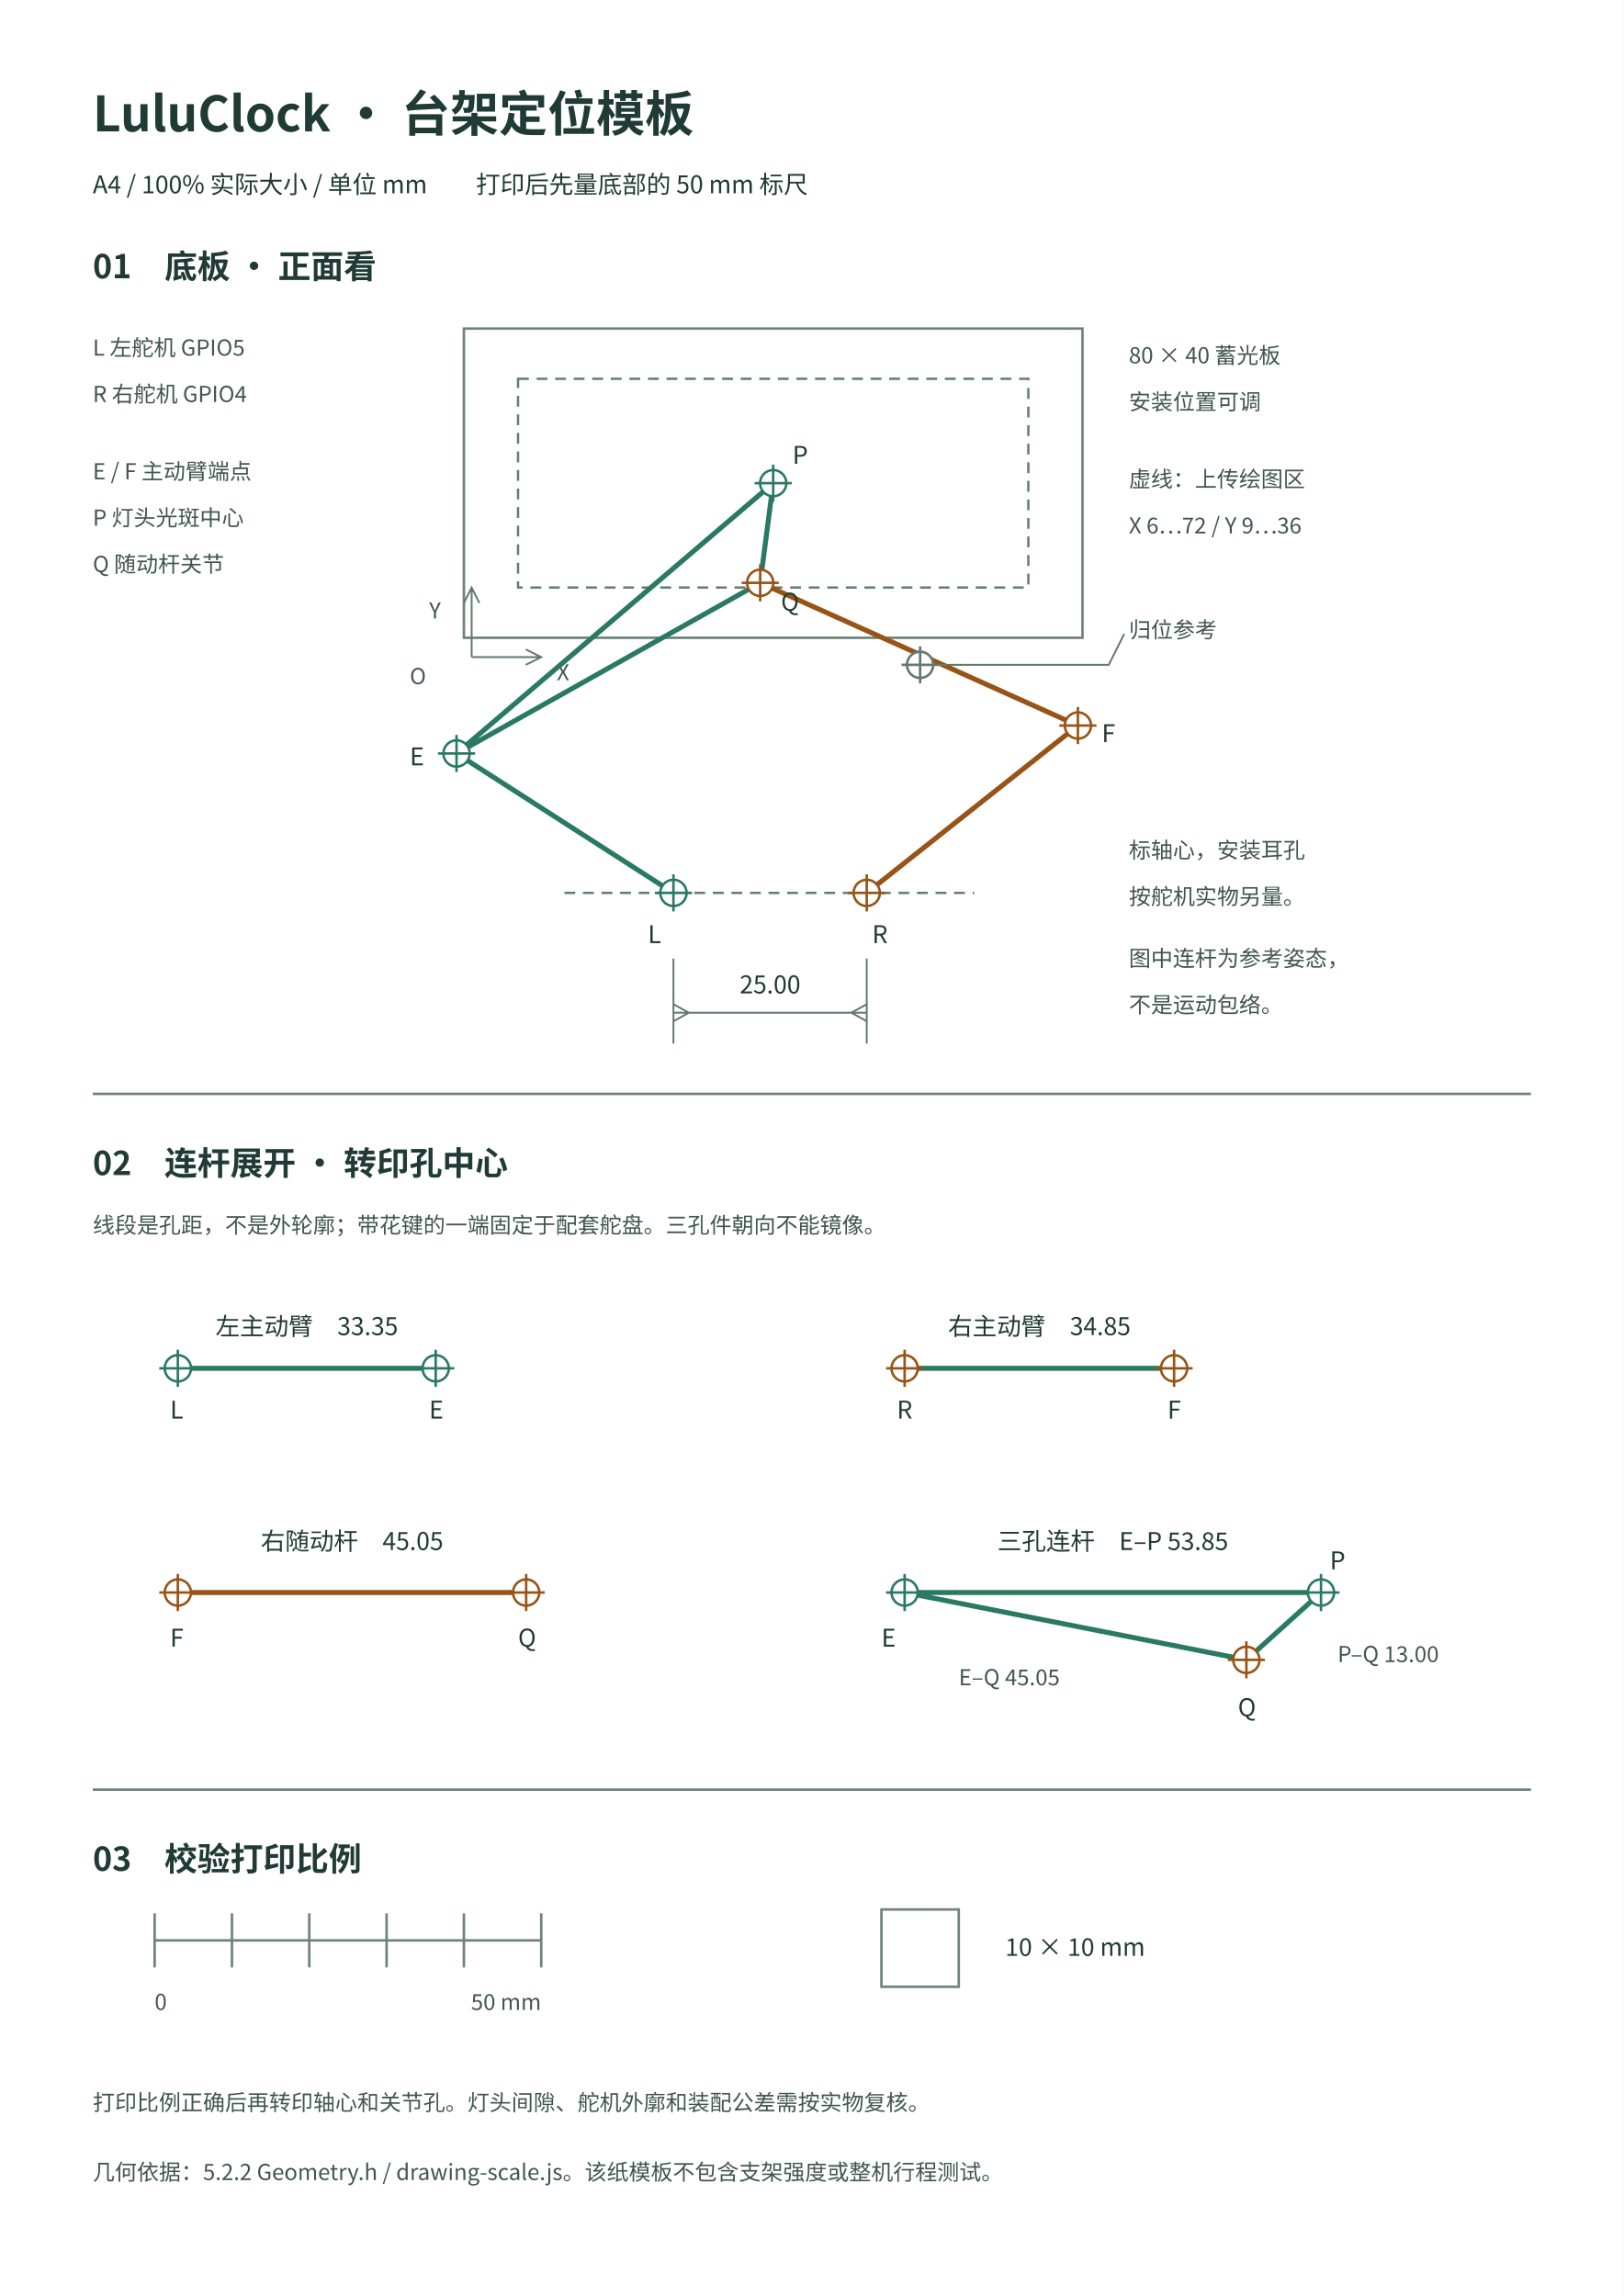
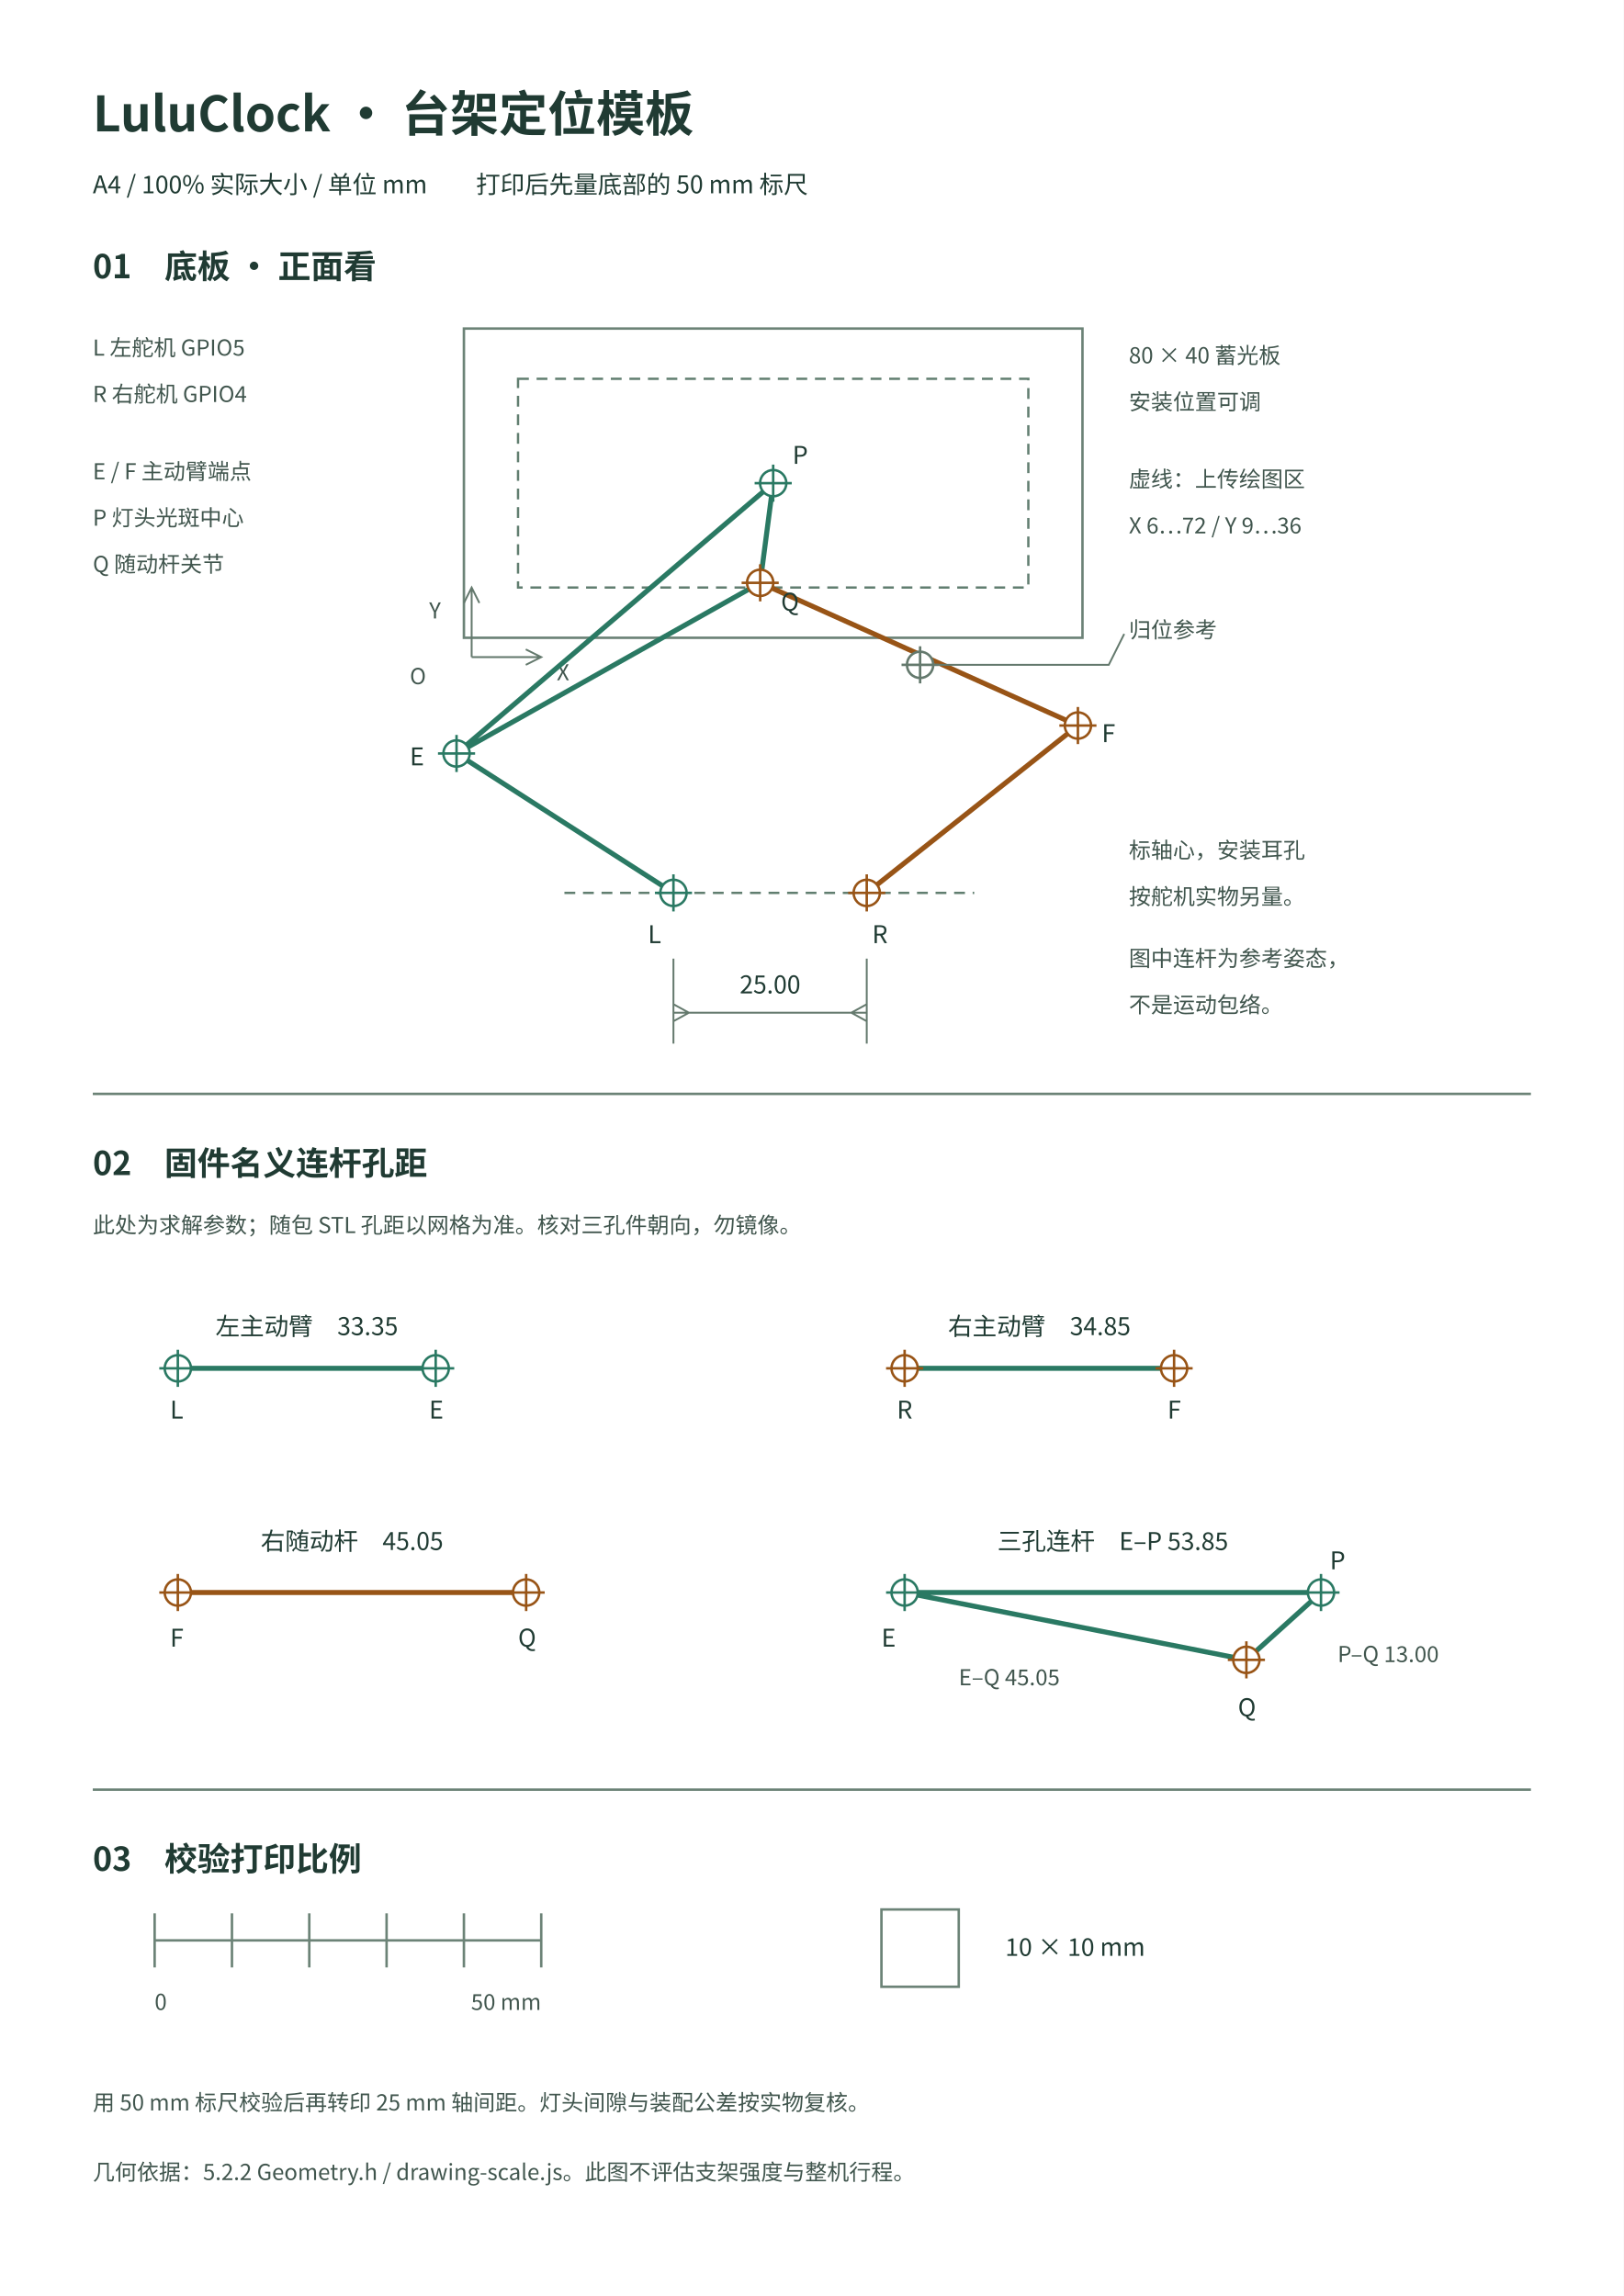
<svg xmlns="http://www.w3.org/2000/svg" width="210mm" height="297mm" viewBox="0 0 210 297" role="img" aria-labelledby="title description">
  <defs>
    <g id="mark" fill="#fff" stroke-width=".32">
      <circle r="1.7" />
      <path d="M-2.4 0h4.8M0-2.4v4.8" fill="none" />
    </g>
    <style>
      text{font-family:"Microsoft YaHei","PingFang SC","Noto Sans CJK SC",sans-serif;fill:#203b33;font-size:3.15px}
      .title{font-size:6.3px;font-weight:700}
      .section{font-size:4.25px;font-weight:700}
      .small{font-size:2.85px;fill:#40554d}
      .outline{stroke:#6c8377;stroke-width:.32;fill:none}
      .dimension{stroke:#64796d;stroke-width:.24;fill:none}
      .guide{stroke:#617e70;stroke-width:.3;stroke-dasharray:1.4 1;fill:none}
      .left{stroke:#2a7963;stroke-width:.65;fill:none}
      .right{stroke:#985416;stroke-width:.65;fill:none}
    </style>
  </defs>
  <rect width="210" height="297" fill="#fff" />
  <text x="12" y="17" class="title">LuluClock · 台架定位模板</text>
  <text x="12" y="25">A4 / 100% 实际大小 / 单位 mm　　打印后先量底部的 50 mm 标尺</text>
  <text x="12" y="36" class="section">01　底板 · 正面看</text>
  <text x="12" y="46" class="small">L 左舵机 GPIO5</text>
  <text x="12" y="52" class="small">R 右舵机 GPIO4</text>
  <text x="12" y="62" class="small">E / F 主动臂端点</text>
  <text x="12" y="68" class="small">P 灯头光斑中心</text>
  <text x="12" y="74" class="small">Q 随动杆关节</text>
  <text x="146" y="47" class="small">80 × 40 蓄光板</text>
  <text x="146" y="53" class="small">安装位置可调</text>
  <text x="146" y="63" class="small">虚线：上传绘图区</text>
  <text x="146" y="69" class="small">X 6…72 / Y 9…36</text>
  <rect x="60" y="42.5" width="80" height="40" rx="0" class="outline" />
  <rect x="67" y="49" width="66" height="27" class="guide" />
  <path d="M61 85h9m-2-1 2 1-2 1M61 85v-9m-1 2 1-2 1 2" class="dimension" />
  <text x="53" y="88.5" class="small">O</text>
  <text x="72" y="88" class="small">X</text>
  <text x="55.5" y="80" class="small">Y</text>
  <path d="M87.1 115.5 59.046 97.466 100 62.5 98.317 75.391 59.046 97.466" class="left" />
  <path d="M112.1 115.5 139.411 93.852 98.317 75.391" class="right" />
  <use href="#mark" x="59.046" y="97.466" class="left" />
  <use href="#mark" x="100" y="62.5" class="left" />
  <use href="#mark" x="98.317" y="75.391" class="right" />
  <use href="#mark" x="139.411" y="93.852" class="right" />
  <text x="53" y="99">E</text>
  <text x="102.5" y="60">P</text>
  <text x="101" y="79">Q</text>
  <text x="142.5" y="96">F</text>
  <use href="#mark" x="119" y="86" class="dimension" />
  <path d="M121.4 86h22l2-4" class="dimension" />
  <text x="146" y="82.5" class="small">归位参考</text>
  <path d="M73 115.5h53" class="guide" />
  <use href="#mark" x="87.1" y="115.5" class="left" />
  <use href="#mark" x="112.1" y="115.5" class="right" />
  <text x="83.8" y="122">L</text>
  <text x="112.8" y="122">R</text>
  <path d="M87.1 124v11m25-11v11M87.1 131h25m-25-1.1 2 1.1-2 1.1m25-2.2-2 1.1 2 1.1" class="dimension" />
  <text x="99.6" y="128.5" text-anchor="middle">25.00</text>
  <text x="146" y="111" class="small">标轴心，安装耳孔</text>
  <text x="146" y="117" class="small">按舵机实物另量。</text>
  <text x="146" y="125" class="small">图中连杆为参考姿态，</text>
  <text x="146" y="131" class="small">不是运动包络。</text>
  <path d="M12 141.5h186" class="outline" />
-   <text x="12" y="152" class="section">02　连杆展开 · 转印孔中心</text>
-   <text x="12" y="159.5" class="small">线段是孔距，不是外轮廓；带花键的一端固定于配套舵盘。三孔件朝向不能镜像。</text>
+   <text x="12" y="152" class="section">02　固件名义连杆孔距</text>
+   <text x="12" y="159.5" class="small">此处为求解参数；随包 STL 孔距以网格为准。核对三孔件朝向，勿镜像。</text>
  <path d="M23 177h33.35M117 177h34.85" class="left" />
  <use href="#mark" x="23" y="177" class="left" />
  <use href="#mark" x="56.35" y="177" class="left" />
  <use href="#mark" x="117" y="177" class="right" />
  <use href="#mark" x="151.85" y="177" class="right" />
  <text x="39.675" y="172.7" text-anchor="middle">左主动臂　33.35</text>
  <text x="134.425" y="172.7" text-anchor="middle">右主动臂　34.85</text>
  <text x="22" y="183.5">L</text>
  <text x="55.5" y="183.5">E</text>
  <text x="116" y="183.5">R</text>
  <text x="151" y="183.5">F</text>
  <path d="M23 206h45.05" class="right" />
  <use href="#mark" x="23" y="206" class="right" />
  <use href="#mark" x="68.05" y="206" class="right" />
  <text x="45.525" y="200.5" text-anchor="middle">右随动杆　45.05</text>
  <text x="22" y="213">F</text>
  <text x="67" y="213">Q</text>
  <path d="M117 206h53.85l-9.65 8.711z" class="left" />
  <use href="#mark" x="117" y="206" class="left" />
  <use href="#mark" x="170.85" y="206" class="left" />
  <use href="#mark" x="161.2" y="214.711" class="right" />
  <text x="143.925" y="200.5" text-anchor="middle">三孔连杆　E–P 53.85</text>
  <text x="114" y="213">E</text>
  <text x="172" y="203">P</text>
  <text x="160.1" y="222">Q</text>
  <text x="124" y="218" class="small">E–Q 45.05</text>
  <text x="173" y="215" class="small">P–Q 13.00</text>
  <path d="M12 231.5h186" class="outline" />
  <text x="12" y="242" class="section">03　校验打印比例</text>
  <path d="M20 251h50M20 247.5v7m10-7v7m10-7v7m10-7v7m10-7v7m10-7v7" class="outline" />
  <text x="20" y="260" class="small">0</text>
  <text x="70" y="260" class="small" text-anchor="end">50 mm</text>
  <rect x="114" y="247" width="10" height="10" class="outline" />
  <text x="130" y="253">10 × 10 mm</text>
-   <text x="12" y="273" class="small">打印比例正确后再转印轴心和关节孔。灯头间隙、舵机外廓和装配公差需按实物复核。</text>
-   <text x="12" y="282" class="small">几何依据：5.2.2 Geometry.h / drawing-scale.js。该纸模板不包含支架强度或整机行程测试。</text>
+   <text x="12" y="273" class="small">用 50 mm 标尺校验后再转印 25 mm 轴间距。灯头间隙与装配公差按实物复核。</text>
+   <text x="12" y="282" class="small">几何依据：5.2.2 Geometry.h / drawing-scale.js。此图不评估支架强度与整机行程。</text>
</svg>
